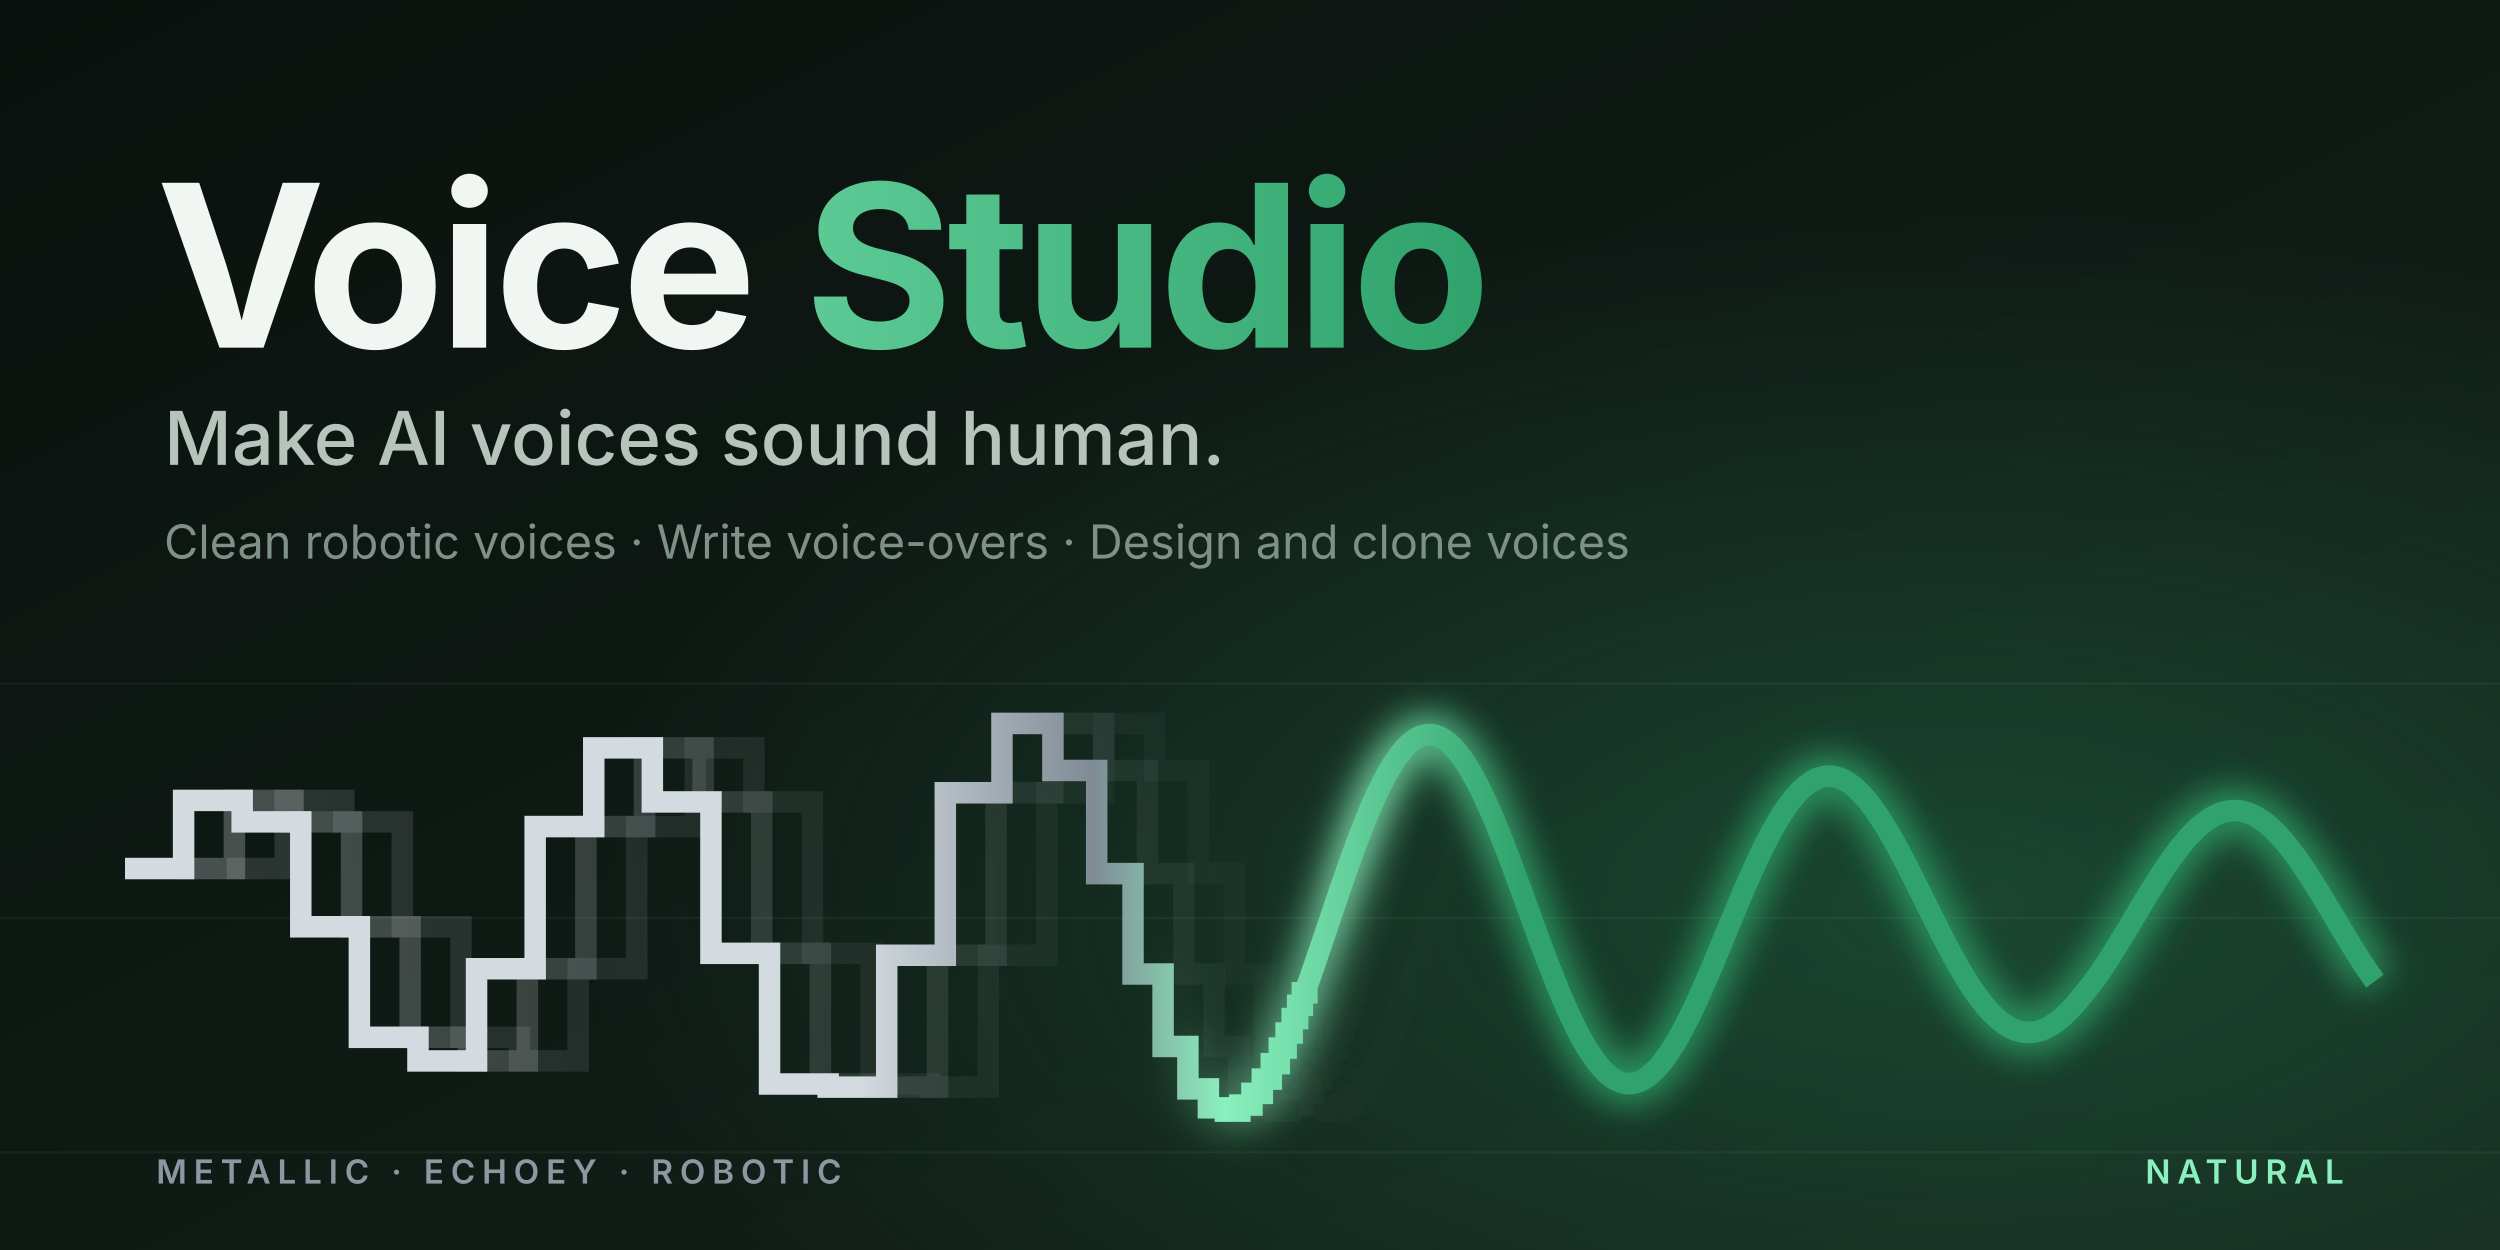
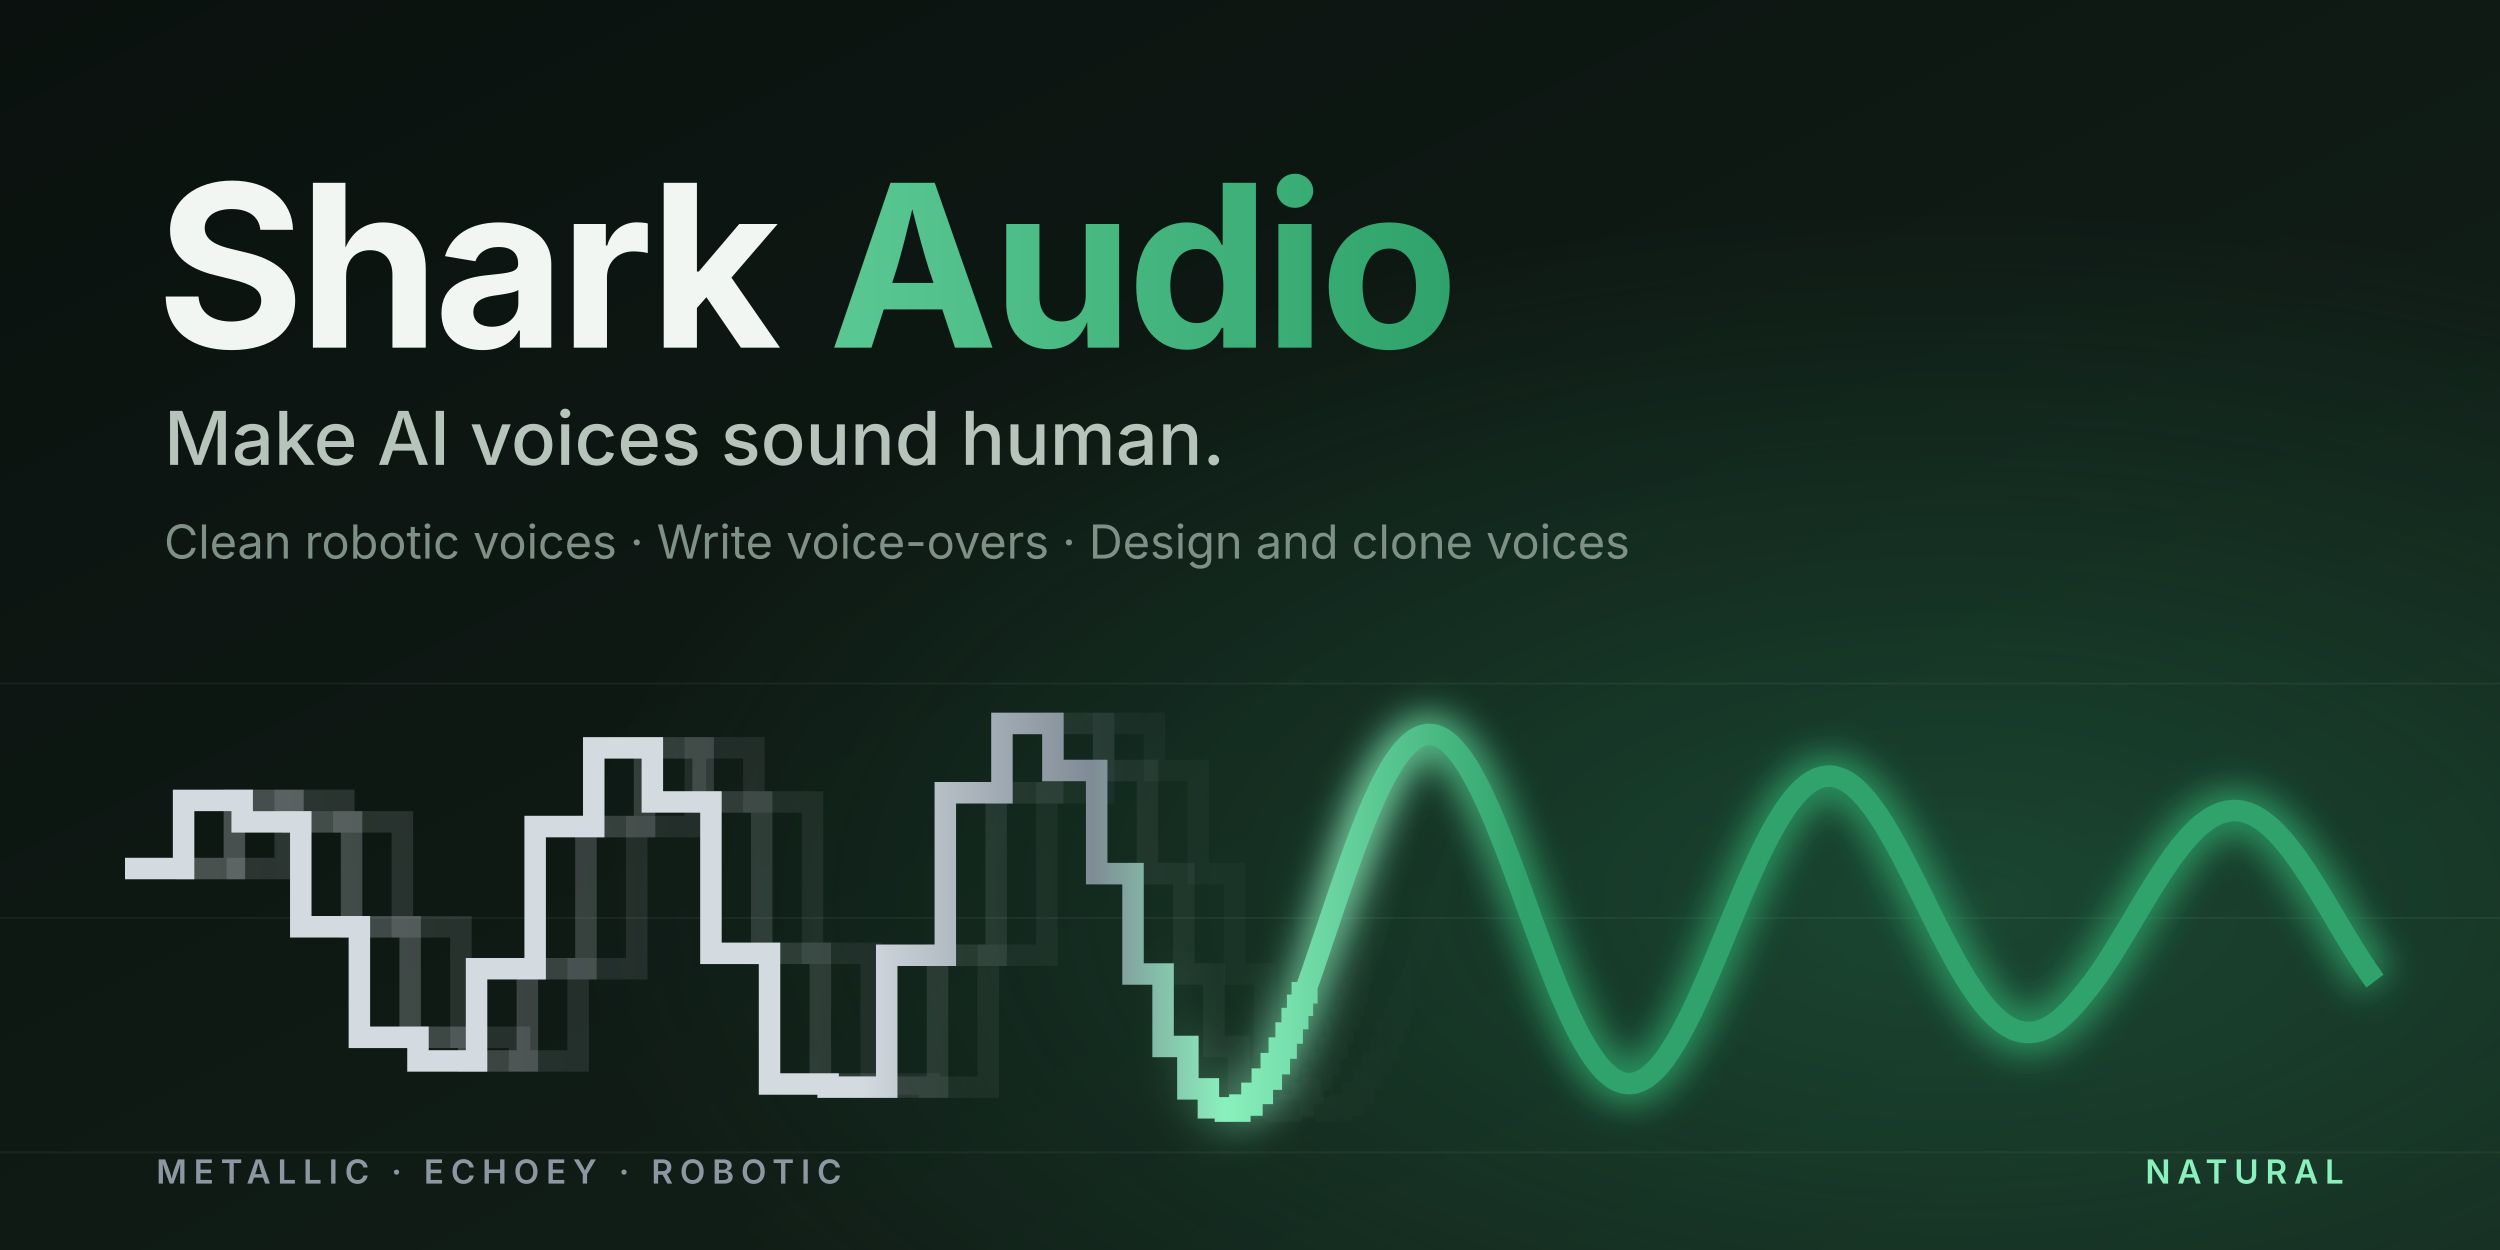
- <svg xmlns="http://www.w3.org/2000/svg" viewBox="0 0 1280 640" width="1280" height="640" role="img" aria-label="Voice Studio: make AI voices sound human">
+ <svg xmlns="http://www.w3.org/2000/svg" viewBox="0 0 1280 640" width="1280" height="640" role="img" aria-label="Shark Audio: make AI voices sound human">
  <defs>
    <linearGradient id="bg" x1="0" y1="0" x2="1" y2="1">
      <stop offset="0" stop-color="#0a110e" />
      <stop offset="1" stop-color="#14231b" />
    </linearGradient>
    <radialGradient id="halo" cx="0.78" cy="0.72" r="0.55">
      <stop offset="0" stop-color="#2fa36b" stop-opacity="0.30" />
      <stop offset="1" stop-color="#2fa36b" stop-opacity="0" />
    </radialGradient>
    <linearGradient id="title" x1="0" y1="0" x2="1" y2="0">
      <stop offset="0" stop-color="#8af0bd" />
      <stop offset="1" stop-color="#2fa36b" />
    </linearGradient>
    <linearGradient id="bwave" gradientUnits="userSpaceOnUse" x1="440" y1="0" x2="780" y2="0">
      <stop offset="0" stop-color="#d3dae0" />
      <stop offset="0.35" stop-color="#7f8b95" />
      <stop offset="0.55" stop-color="#8af0bd" />
      <stop offset="1" stop-color="#2fa36b" />
    </linearGradient>
    <linearGradient id="bghost" gradientUnits="userSpaceOnUse" x1="64" y1="0" x2="700" y2="0">
      <stop offset="0" stop-color="#d3dae0" stop-opacity="0.55" />
      <stop offset="1" stop-color="#d3dae0" stop-opacity="0" />
    </linearGradient>
    <linearGradient id="bglow" gradientUnits="userSpaceOnUse" x1="440" y1="0" x2="780" y2="0">
      <stop offset="0.45" stop-color="#8af0bd" stop-opacity="0" />
      <stop offset="0.75" stop-color="#8af0bd" stop-opacity="0.9" />
      <stop offset="1" stop-color="#2fa36b" stop-opacity="0.9" />
    </linearGradient>
    <filter id="bblur" x="-10%" y="-40%" width="120%" height="180%">
      <feGaussianBlur stdDeviation="9" />
    </filter>
  </defs>
  <rect width="1280" height="640" fill="url(#bg)" />
  <rect width="1280" height="640" fill="url(#halo)" />
  <line x1="0" x2="1280" y1="350" y2="350" stroke="#ffffff" stroke-opacity="0.05" />
  <line x1="0" x2="1280" y1="470" y2="470" stroke="#ffffff" stroke-opacity="0.05" />
  <line x1="0" x2="1280" y1="590" y2="590" stroke="#ffffff" stroke-opacity="0.05" />
  <g font-family="'SF Pro Display','Helvetica Neue',Inter,'Segoe UI',system-ui,sans-serif">
-     <text x="80" y="178" font-size="116" font-weight="700" letter-spacing="-3" fill="#f2f6f3">Voice <tspan fill="url(#title)">Studio</tspan>
+     <text x="80" y="178" font-size="116" font-weight="700" letter-spacing="-3" fill="#f2f6f3">Shark <tspan fill="url(#title)">Audio</tspan>
    </text>
    <text x="84" y="238" font-size="38" font-weight="500" fill="#b6c4bb">Make AI voices sound human.</text>
    <text x="84" y="286" font-size="24" fill="#7f9087">Clean robotic voices  ·  Write voice-overs  ·  Design and clone voices</text>
  </g>
  <path d="M64.0 444.7 L94.0 444.7 L94.0 409.8 L124.0 409.8 L124.0 420.8 L154.0 420.8 L154.0 474.5 L184.0 474.5 L184.0 531.1 L214.0 531.1 L214.0 543.2 L244.0 543.2 L244.0 496.0 L274.0 496.0 L274.0 423.2 L304.0 423.2 L304.0 382.9 L334.0 382.9 L334.0 410.6 L364.0 410.6 L364.0 488.1 L394.0 488.1 L394.0 555.0 L424.0 555.0 L424.0 556.6 L454.0 556.6 L454.0 489.1 L484.0 489.1 L484.0 405.9 L513.0 405.9 L513.0 370.4 L539.1 370.4 L539.1 394.5 L561.5 394.5 L561.5 447.3 L580.1 447.3 L580.1 498.7 L595.5 498.7 L595.5 535.8 L608.2 535.8 L608.2 557.5 L618.7 557.5 L618.7 567.2 L627.4 567.2 L627.4 568.9 L634.8 568.9 L634.8 565.8 L641.0 565.8 L641.0 559.8 L646.3 559.8 L646.3 552.5 L650.9 552.5 L650.9 544.6 L655.0 544.6 L655.0 536.6 L658.5 536.6 L658.5 528.9 L661.6 528.9 L661.6 521.5 L664.4 521.5 L664.4 514.7 L666.8 514.7 L666.8 508.3 L669.1 508.3 L669.1 505.2 L670.6 501.0 L672.1 496.7 L673.6 492.3 L675.1 487.9 L676.6 483.5 L678.1 479.1 L679.6 474.7 L681.1 470.2 L682.6 465.8 L684.1 461.3 L685.6 456.9 L687.1 452.6 L688.6 448.3 L690.1 444.0 L691.6 439.8 L693.1 435.6 L694.6 431.6 L696.1 427.6 L697.6 423.8 L699.1 420.0 L700.6 416.3 L702.1 412.8 L703.6 409.4 L705.1 406.1 L706.6 403.0 L708.1 400.0 L709.6 397.2 L711.1 394.5 L712.6 392.0 L714.1 389.6 L715.6 387.5 L717.1 385.5 L718.6 383.7 L720.1 382.1 L721.6 380.6 L723.1 379.4 L724.6 378.3 L726.1 377.5 L727.6 376.8 L729.1 376.4 L730.6 376.1 L732.1 376.1 L733.6 376.2 L735.1 376.5 L736.6 377.1 L738.1 377.8 L739.6 378.7 L741.1 379.8 L742.6 381.1 L744.1 382.6 L745.6 384.3 L747.1 386.1 L748.6 388.1 L750.1 390.3 L751.6 392.6 L753.1 395.1 L754.6 397.8 L756.1 400.6 L757.6 403.5 L759.1 406.6 L760.6 409.8 L762.1 413.1 L763.6 416.5 L765.1 420.0 L766.6 423.7 L768.1 427.4 L769.6 431.2 L771.1 435.0 L772.6 438.9 L774.1 442.9 L775.6 446.9 L777.1 451.0 L778.6 455.1 L780.1 459.2 L781.6 463.3 L783.1 467.4 L784.6 471.6 L786.1 475.7 L787.6 479.7 L789.1 483.8 L790.6 487.8 L792.1 491.7 L793.6 495.6 L795.1 499.4 L796.6 503.2 L798.1 506.9 L799.6 510.5 L801.1 513.9 L802.6 517.3 L804.1 520.6 L805.6 523.7 L807.1 526.8 L808.6 529.7 L810.1 532.4 L811.6 535.0 L813.1 537.5 L814.6 539.8 L816.1 542.0 L817.6 544.0 L819.1 545.9 L820.6 547.6 L822.1 549.1 L823.6 550.4 L825.1 551.6 L826.6 552.6 L828.1 553.4 L829.6 554.0 L831.1 554.5 L832.6 554.7 L834.1 554.8 L835.6 554.7 L837.1 554.5 L838.6 554.0 L840.1 553.4 L841.6 552.6 L843.1 551.7 L844.6 550.5 L846.1 549.2 L847.6 547.8 L849.1 546.2 L850.6 544.4 L852.1 542.5 L853.6 540.4 L855.1 538.2 L856.6 535.8 L858.1 533.4 L859.6 530.8 L861.1 528.1 L862.6 525.2 L864.1 522.3 L865.6 519.3 L867.1 516.2 L868.6 513.0 L870.1 509.7 L871.6 506.3 L873.1 502.9 L874.6 499.5 L876.1 496.0 L877.6 492.4 L879.1 488.8 L880.6 485.2 L882.1 481.6 L883.6 477.9 L885.1 474.3 L886.6 470.7 L888.1 467.1 L889.6 463.5 L891.1 459.9 L892.6 456.4 L894.1 452.9 L895.6 449.5 L897.1 446.1 L898.6 442.9 L900.1 439.6 L901.6 436.5 L903.1 433.4 L904.6 430.5 L906.1 427.6 L907.6 424.8 L909.1 422.2 L910.6 419.6 L912.1 417.2 L913.6 414.9 L915.1 412.7 L916.6 410.7 L918.1 408.8 L919.6 407.0 L921.1 405.4 L922.6 403.9 L924.1 402.6 L925.6 401.4 L927.1 400.3 L928.6 399.5 L930.1 398.7 L931.6 398.2 L933.1 397.7 L934.6 397.5 L936.1 397.4 L937.6 397.4 L939.1 397.6 L940.6 398.0 L942.1 398.5 L943.6 399.1 L945.1 399.9 L946.6 400.8 L948.1 401.9 L949.6 403.1 L951.1 404.5 L952.6 406.0 L954.1 407.6 L955.6 409.3 L957.1 411.2 L958.6 413.1 L960.1 415.2 L961.6 417.4 L963.1 419.7 L964.6 422.0 L966.1 424.5 L967.6 427.0 L969.1 429.7 L970.6 432.3 L972.1 435.1 L973.6 437.9 L975.1 440.8 L976.6 443.7 L978.1 446.6 L979.6 449.6 L981.1 452.6 L982.6 455.6 L984.1 458.6 L985.6 461.6 L987.1 464.7 L988.6 467.7 L990.1 470.7 L991.6 473.7 L993.1 476.7 L994.6 479.6 L996.1 482.5 L997.6 485.3 L999.1 488.1 L1000.6 490.9 L1002.1 493.6 L1003.6 496.2 L1005.1 498.7 L1006.6 501.2 L1008.1 503.6 L1009.6 505.8 L1011.1 508.0 L1012.6 510.2 L1014.1 512.2 L1015.6 514.1 L1017.1 515.9 L1018.6 517.6 L1020.1 519.1 L1021.6 520.6 L1023.1 521.9 L1024.6 523.2 L1026.1 524.3 L1027.6 525.3 L1029.1 526.1 L1030.6 526.9 L1032.1 527.5 L1033.6 527.9 L1035.1 528.3 L1036.6 528.5 L1038.1 528.6 L1039.6 528.6 L1041.1 528.5 L1042.6 528.2 L1044.1 527.8 L1045.6 527.3 L1047.1 526.7 L1048.6 526.0 L1050.1 525.1 L1051.6 524.1 L1053.1 523.1 L1054.6 521.9 L1056.1 520.6 L1057.6 519.2 L1059.1 517.8 L1060.6 516.2 L1062.1 514.6 L1063.6 512.8 L1065.1 511.0 L1066.6 509.2 L1068.1 507.4 L1069.6 505.5 L1071.1 503.6 L1072.6 501.5 L1074.1 499.5 L1075.6 497.3 L1077.1 495.1 L1078.6 492.8 L1080.1 490.5 L1081.6 488.1 L1083.1 485.7 L1084.6 483.3 L1086.1 480.8 L1087.6 478.4 L1089.1 475.9 L1090.6 473.4 L1092.1 470.8 L1093.6 468.3 L1095.1 465.8 L1096.6 463.3 L1098.1 460.8 L1099.6 458.3 L1101.1 455.9 L1102.6 453.5 L1104.1 451.1 L1105.6 448.7 L1107.1 446.4 L1108.6 444.2 L1110.1 442.0 L1111.6 439.8 L1113.1 437.8 L1114.6 435.8 L1116.1 433.8 L1117.6 432.0 L1119.1 430.2 L1120.6 428.5 L1122.1 426.9 L1123.6 425.4 L1125.1 423.9 L1126.6 422.6 L1128.1 421.4 L1129.6 420.3 L1131.1 419.2 L1132.6 418.3 L1134.1 417.5 L1135.6 416.8 L1137.1 416.2 L1138.6 415.8 L1140.1 415.4 L1141.6 415.2 L1143.1 415.0 L1144.6 415.0 L1146.1 415.1 L1147.6 415.3 L1149.1 415.7 L1150.6 416.1 L1152.1 416.7 L1153.6 417.3 L1155.1 418.1 L1156.6 419.0 L1158.1 420.0 L1159.6 421.1 L1161.1 422.3 L1162.6 423.6 L1164.1 425.0 L1165.6 426.5 L1167.1 428.1 L1168.6 429.8 L1170.1 431.5 L1171.6 433.4 L1173.1 435.3 L1174.6 437.3 L1176.1 439.3 L1177.6 441.5 L1179.1 443.6 L1180.6 445.9 L1182.1 448.2 L1183.6 450.5 L1185.1 452.9 L1186.6 455.3 L1188.1 457.7 L1189.6 460.2 L1191.1 462.7 L1192.6 465.2 L1194.1 467.7 L1195.6 470.2 L1197.1 472.8 L1198.6 475.3 L1200.1 477.8 L1201.6 480.3 L1203.1 482.7 L1204.6 485.2 L1206.1 487.6 L1207.6 489.9 L1209.1 492.3 L1210.6 494.5 L1212.1 496.8 L1213.6 498.9 L1215.1 501.1 L1216.0 502.3" transform="translate(52 0)" stroke="url(#bghost)" stroke-width="11" opacity="0.28" fill="none" stroke-linejoin="miter" />
  <path d="M64.0 444.7 L94.0 444.7 L94.0 409.8 L124.0 409.8 L124.0 420.8 L154.0 420.8 L154.0 474.5 L184.0 474.5 L184.0 531.1 L214.0 531.1 L214.0 543.2 L244.0 543.2 L244.0 496.0 L274.0 496.0 L274.0 423.2 L304.0 423.2 L304.0 382.9 L334.0 382.9 L334.0 410.6 L364.0 410.6 L364.0 488.1 L394.0 488.1 L394.0 555.0 L424.0 555.0 L424.0 556.6 L454.0 556.6 L454.0 489.1 L484.0 489.1 L484.0 405.9 L513.0 405.9 L513.0 370.4 L539.1 370.4 L539.1 394.5 L561.5 394.5 L561.5 447.3 L580.1 447.3 L580.1 498.7 L595.5 498.7 L595.5 535.8 L608.2 535.8 L608.2 557.5 L618.7 557.5 L618.7 567.2 L627.4 567.2 L627.4 568.9 L634.8 568.9 L634.8 565.8 L641.0 565.8 L641.0 559.8 L646.3 559.8 L646.3 552.5 L650.9 552.5 L650.9 544.6 L655.0 544.6 L655.0 536.6 L658.5 536.6 L658.5 528.9 L661.6 528.9 L661.6 521.5 L664.4 521.5 L664.4 514.7 L666.8 514.7 L666.8 508.3 L669.1 508.3 L669.1 505.2 L670.6 501.0 L672.1 496.7 L673.6 492.3 L675.1 487.9 L676.6 483.5 L678.1 479.1 L679.6 474.7 L681.1 470.2 L682.6 465.8 L684.1 461.3 L685.6 456.9 L687.1 452.6 L688.6 448.3 L690.1 444.0 L691.6 439.8 L693.1 435.6 L694.6 431.6 L696.1 427.6 L697.6 423.8 L699.1 420.0 L700.6 416.3 L702.1 412.8 L703.6 409.4 L705.1 406.1 L706.6 403.0 L708.1 400.0 L709.6 397.2 L711.1 394.5 L712.6 392.0 L714.1 389.6 L715.6 387.5 L717.1 385.5 L718.6 383.7 L720.1 382.1 L721.6 380.6 L723.1 379.4 L724.6 378.3 L726.1 377.5 L727.6 376.8 L729.1 376.4 L730.6 376.1 L732.1 376.1 L733.6 376.2 L735.1 376.5 L736.6 377.1 L738.1 377.8 L739.6 378.7 L741.1 379.8 L742.6 381.1 L744.1 382.6 L745.6 384.3 L747.1 386.1 L748.6 388.1 L750.1 390.3 L751.6 392.6 L753.1 395.1 L754.6 397.8 L756.1 400.6 L757.6 403.5 L759.1 406.6 L760.6 409.8 L762.1 413.1 L763.6 416.5 L765.1 420.0 L766.6 423.7 L768.1 427.4 L769.6 431.2 L771.1 435.0 L772.6 438.9 L774.1 442.9 L775.6 446.9 L777.1 451.0 L778.6 455.1 L780.1 459.2 L781.6 463.3 L783.1 467.4 L784.6 471.6 L786.1 475.7 L787.6 479.7 L789.1 483.8 L790.6 487.8 L792.1 491.7 L793.6 495.6 L795.1 499.4 L796.6 503.2 L798.1 506.9 L799.6 510.5 L801.1 513.9 L802.6 517.3 L804.1 520.6 L805.6 523.7 L807.1 526.8 L808.6 529.7 L810.1 532.4 L811.6 535.0 L813.1 537.5 L814.6 539.8 L816.1 542.0 L817.6 544.0 L819.1 545.9 L820.6 547.6 L822.1 549.1 L823.6 550.4 L825.1 551.6 L826.6 552.6 L828.1 553.4 L829.6 554.0 L831.1 554.5 L832.6 554.7 L834.1 554.8 L835.6 554.7 L837.1 554.5 L838.6 554.0 L840.1 553.4 L841.6 552.6 L843.1 551.7 L844.6 550.5 L846.1 549.2 L847.6 547.8 L849.1 546.2 L850.6 544.4 L852.1 542.5 L853.6 540.4 L855.1 538.2 L856.6 535.8 L858.1 533.4 L859.6 530.8 L861.1 528.1 L862.6 525.2 L864.1 522.3 L865.6 519.3 L867.1 516.2 L868.6 513.0 L870.1 509.7 L871.6 506.3 L873.1 502.9 L874.6 499.5 L876.1 496.0 L877.6 492.4 L879.1 488.8 L880.6 485.2 L882.1 481.6 L883.6 477.9 L885.1 474.3 L886.6 470.7 L888.1 467.1 L889.6 463.5 L891.1 459.9 L892.6 456.4 L894.1 452.9 L895.6 449.5 L897.1 446.1 L898.6 442.9 L900.1 439.6 L901.6 436.5 L903.1 433.4 L904.6 430.5 L906.1 427.6 L907.6 424.8 L909.1 422.2 L910.6 419.6 L912.1 417.2 L913.6 414.9 L915.1 412.7 L916.6 410.7 L918.1 408.8 L919.6 407.0 L921.1 405.4 L922.6 403.9 L924.1 402.6 L925.6 401.4 L927.1 400.3 L928.6 399.5 L930.1 398.7 L931.6 398.2 L933.1 397.7 L934.6 397.5 L936.1 397.4 L937.6 397.4 L939.1 397.6 L940.6 398.0 L942.1 398.5 L943.6 399.1 L945.1 399.9 L946.6 400.8 L948.1 401.9 L949.6 403.1 L951.1 404.5 L952.6 406.0 L954.1 407.6 L955.6 409.3 L957.1 411.2 L958.6 413.1 L960.1 415.2 L961.6 417.4 L963.1 419.7 L964.6 422.0 L966.1 424.5 L967.6 427.0 L969.1 429.7 L970.6 432.3 L972.1 435.1 L973.6 437.9 L975.1 440.8 L976.6 443.7 L978.1 446.6 L979.6 449.6 L981.1 452.6 L982.6 455.6 L984.1 458.6 L985.6 461.6 L987.1 464.7 L988.6 467.7 L990.1 470.7 L991.6 473.7 L993.1 476.7 L994.6 479.6 L996.1 482.5 L997.6 485.3 L999.1 488.1 L1000.6 490.9 L1002.1 493.6 L1003.6 496.2 L1005.1 498.7 L1006.6 501.2 L1008.1 503.6 L1009.6 505.8 L1011.1 508.0 L1012.6 510.2 L1014.1 512.2 L1015.6 514.1 L1017.1 515.9 L1018.6 517.6 L1020.1 519.1 L1021.6 520.6 L1023.1 521.9 L1024.6 523.2 L1026.1 524.3 L1027.6 525.3 L1029.1 526.1 L1030.6 526.9 L1032.1 527.5 L1033.6 527.9 L1035.1 528.3 L1036.6 528.5 L1038.1 528.6 L1039.6 528.6 L1041.1 528.5 L1042.6 528.2 L1044.1 527.8 L1045.6 527.3 L1047.1 526.7 L1048.6 526.0 L1050.1 525.1 L1051.6 524.1 L1053.1 523.1 L1054.6 521.9 L1056.1 520.6 L1057.6 519.2 L1059.1 517.8 L1060.6 516.2 L1062.1 514.6 L1063.6 512.8 L1065.1 511.0 L1066.6 509.2 L1068.1 507.4 L1069.6 505.5 L1071.1 503.6 L1072.6 501.5 L1074.1 499.5 L1075.6 497.3 L1077.1 495.1 L1078.6 492.8 L1080.1 490.5 L1081.6 488.1 L1083.1 485.7 L1084.6 483.3 L1086.1 480.8 L1087.6 478.4 L1089.1 475.9 L1090.6 473.4 L1092.1 470.8 L1093.6 468.3 L1095.1 465.8 L1096.6 463.3 L1098.1 460.8 L1099.6 458.3 L1101.1 455.9 L1102.6 453.5 L1104.1 451.1 L1105.6 448.7 L1107.1 446.4 L1108.6 444.2 L1110.1 442.0 L1111.6 439.8 L1113.1 437.8 L1114.6 435.8 L1116.1 433.8 L1117.6 432.0 L1119.1 430.2 L1120.6 428.5 L1122.1 426.9 L1123.6 425.4 L1125.1 423.9 L1126.6 422.6 L1128.1 421.4 L1129.6 420.3 L1131.1 419.2 L1132.6 418.3 L1134.1 417.5 L1135.6 416.8 L1137.1 416.2 L1138.6 415.8 L1140.1 415.4 L1141.6 415.2 L1143.1 415.0 L1144.6 415.0 L1146.1 415.1 L1147.6 415.3 L1149.1 415.7 L1150.6 416.1 L1152.1 416.7 L1153.6 417.3 L1155.1 418.1 L1156.6 419.0 L1158.1 420.0 L1159.6 421.1 L1161.1 422.3 L1162.6 423.6 L1164.1 425.0 L1165.6 426.5 L1167.1 428.1 L1168.6 429.8 L1170.1 431.5 L1171.6 433.4 L1173.1 435.3 L1174.6 437.3 L1176.1 439.3 L1177.6 441.5 L1179.1 443.6 L1180.6 445.9 L1182.1 448.2 L1183.6 450.5 L1185.1 452.9 L1186.6 455.3 L1188.1 457.7 L1189.6 460.2 L1191.1 462.7 L1192.6 465.2 L1194.1 467.7 L1195.6 470.2 L1197.1 472.8 L1198.6 475.3 L1200.1 477.8 L1201.6 480.3 L1203.1 482.7 L1204.6 485.2 L1206.1 487.6 L1207.6 489.9 L1209.1 492.3 L1210.6 494.5 L1212.1 496.8 L1213.6 498.9 L1215.1 501.1 L1216.0 502.3" transform="translate(26 0)" stroke="url(#bghost)" stroke-width="11" opacity="0.55" fill="none" stroke-linejoin="miter" />
  <path d="M64.0 444.7 L94.0 444.7 L94.0 409.8 L124.0 409.8 L124.0 420.8 L154.0 420.8 L154.0 474.5 L184.0 474.5 L184.0 531.1 L214.0 531.1 L214.0 543.2 L244.0 543.2 L244.0 496.0 L274.0 496.0 L274.0 423.2 L304.0 423.2 L304.0 382.9 L334.0 382.9 L334.0 410.6 L364.0 410.6 L364.0 488.1 L394.0 488.1 L394.0 555.0 L424.0 555.0 L424.0 556.6 L454.0 556.6 L454.0 489.1 L484.0 489.1 L484.0 405.9 L513.0 405.9 L513.0 370.4 L539.1 370.4 L539.1 394.5 L561.5 394.5 L561.5 447.3 L580.1 447.3 L580.1 498.7 L595.5 498.7 L595.5 535.8 L608.2 535.8 L608.2 557.5 L618.7 557.5 L618.7 567.2 L627.4 567.2 L627.4 568.9 L634.8 568.9 L634.8 565.8 L641.0 565.8 L641.0 559.8 L646.3 559.8 L646.3 552.5 L650.9 552.5 L650.9 544.6 L655.0 544.6 L655.0 536.6 L658.5 536.6 L658.5 528.9 L661.6 528.9 L661.6 521.5 L664.4 521.5 L664.4 514.7 L666.8 514.7 L666.8 508.3 L669.1 508.3 L669.1 505.2 L670.6 501.0 L672.1 496.7 L673.6 492.3 L675.1 487.9 L676.6 483.5 L678.1 479.1 L679.6 474.7 L681.1 470.2 L682.6 465.8 L684.1 461.3 L685.6 456.9 L687.1 452.6 L688.6 448.3 L690.1 444.0 L691.6 439.8 L693.1 435.6 L694.6 431.6 L696.1 427.6 L697.6 423.8 L699.1 420.0 L700.6 416.3 L702.1 412.8 L703.6 409.4 L705.1 406.1 L706.6 403.0 L708.1 400.0 L709.6 397.2 L711.1 394.5 L712.6 392.0 L714.1 389.6 L715.6 387.5 L717.1 385.5 L718.6 383.7 L720.1 382.1 L721.6 380.6 L723.1 379.4 L724.6 378.3 L726.1 377.5 L727.6 376.8 L729.1 376.4 L730.6 376.1 L732.1 376.1 L733.6 376.2 L735.1 376.5 L736.6 377.1 L738.1 377.8 L739.6 378.7 L741.1 379.8 L742.6 381.1 L744.1 382.6 L745.6 384.3 L747.1 386.1 L748.6 388.1 L750.1 390.3 L751.6 392.6 L753.1 395.1 L754.6 397.8 L756.1 400.6 L757.6 403.5 L759.1 406.6 L760.6 409.8 L762.1 413.1 L763.6 416.5 L765.1 420.0 L766.6 423.7 L768.1 427.4 L769.6 431.2 L771.1 435.0 L772.6 438.9 L774.1 442.9 L775.6 446.9 L777.1 451.0 L778.6 455.1 L780.1 459.2 L781.6 463.3 L783.1 467.4 L784.6 471.6 L786.1 475.7 L787.6 479.7 L789.1 483.8 L790.6 487.8 L792.1 491.7 L793.6 495.6 L795.1 499.4 L796.6 503.2 L798.1 506.9 L799.6 510.5 L801.1 513.9 L802.6 517.3 L804.1 520.6 L805.6 523.7 L807.1 526.8 L808.6 529.7 L810.1 532.4 L811.6 535.0 L813.1 537.5 L814.6 539.8 L816.1 542.0 L817.6 544.0 L819.1 545.9 L820.6 547.6 L822.1 549.1 L823.6 550.4 L825.1 551.6 L826.6 552.6 L828.1 553.4 L829.6 554.0 L831.1 554.5 L832.6 554.7 L834.1 554.8 L835.6 554.7 L837.1 554.5 L838.6 554.0 L840.1 553.4 L841.6 552.6 L843.1 551.7 L844.6 550.5 L846.1 549.2 L847.6 547.8 L849.1 546.2 L850.6 544.4 L852.1 542.5 L853.6 540.4 L855.1 538.2 L856.6 535.8 L858.1 533.4 L859.6 530.8 L861.1 528.1 L862.6 525.2 L864.1 522.3 L865.6 519.3 L867.1 516.2 L868.6 513.0 L870.1 509.7 L871.6 506.3 L873.1 502.9 L874.6 499.5 L876.1 496.0 L877.6 492.4 L879.1 488.8 L880.6 485.2 L882.1 481.6 L883.6 477.9 L885.1 474.3 L886.6 470.7 L888.1 467.1 L889.6 463.5 L891.1 459.9 L892.6 456.4 L894.1 452.9 L895.6 449.5 L897.1 446.1 L898.6 442.9 L900.1 439.6 L901.6 436.5 L903.1 433.4 L904.6 430.5 L906.1 427.6 L907.6 424.8 L909.1 422.2 L910.6 419.6 L912.1 417.2 L913.6 414.9 L915.1 412.7 L916.6 410.7 L918.1 408.8 L919.6 407.0 L921.1 405.4 L922.6 403.9 L924.1 402.6 L925.6 401.4 L927.1 400.3 L928.6 399.5 L930.1 398.7 L931.6 398.2 L933.1 397.7 L934.6 397.5 L936.1 397.4 L937.6 397.4 L939.1 397.6 L940.6 398.0 L942.1 398.5 L943.6 399.1 L945.1 399.9 L946.6 400.8 L948.1 401.9 L949.6 403.1 L951.1 404.5 L952.6 406.0 L954.1 407.6 L955.6 409.3 L957.1 411.2 L958.6 413.1 L960.1 415.2 L961.6 417.4 L963.1 419.7 L964.6 422.0 L966.1 424.5 L967.6 427.0 L969.1 429.7 L970.6 432.3 L972.1 435.1 L973.6 437.9 L975.1 440.8 L976.6 443.7 L978.1 446.6 L979.6 449.6 L981.1 452.6 L982.6 455.6 L984.1 458.6 L985.6 461.6 L987.1 464.7 L988.6 467.7 L990.1 470.7 L991.6 473.7 L993.1 476.7 L994.6 479.6 L996.1 482.5 L997.6 485.3 L999.1 488.1 L1000.6 490.9 L1002.1 493.6 L1003.6 496.2 L1005.1 498.7 L1006.6 501.2 L1008.1 503.6 L1009.6 505.8 L1011.1 508.0 L1012.6 510.2 L1014.1 512.2 L1015.6 514.1 L1017.1 515.9 L1018.6 517.6 L1020.1 519.1 L1021.6 520.6 L1023.1 521.9 L1024.6 523.2 L1026.1 524.3 L1027.6 525.3 L1029.1 526.1 L1030.6 526.9 L1032.1 527.5 L1033.6 527.9 L1035.1 528.3 L1036.6 528.5 L1038.1 528.6 L1039.6 528.6 L1041.1 528.5 L1042.6 528.2 L1044.1 527.8 L1045.6 527.3 L1047.1 526.7 L1048.6 526.0 L1050.1 525.1 L1051.6 524.1 L1053.1 523.1 L1054.6 521.9 L1056.1 520.6 L1057.6 519.2 L1059.1 517.8 L1060.6 516.2 L1062.1 514.6 L1063.6 512.8 L1065.1 511.0 L1066.6 509.2 L1068.1 507.4 L1069.6 505.5 L1071.1 503.6 L1072.6 501.5 L1074.1 499.5 L1075.6 497.3 L1077.1 495.1 L1078.6 492.8 L1080.1 490.5 L1081.6 488.1 L1083.1 485.7 L1084.6 483.3 L1086.1 480.8 L1087.6 478.4 L1089.1 475.9 L1090.6 473.4 L1092.1 470.8 L1093.6 468.3 L1095.1 465.8 L1096.6 463.3 L1098.1 460.8 L1099.6 458.3 L1101.1 455.9 L1102.6 453.5 L1104.1 451.1 L1105.6 448.7 L1107.1 446.4 L1108.6 444.2 L1110.1 442.0 L1111.6 439.8 L1113.1 437.8 L1114.6 435.8 L1116.1 433.8 L1117.6 432.0 L1119.1 430.2 L1120.6 428.5 L1122.1 426.9 L1123.6 425.4 L1125.1 423.9 L1126.6 422.6 L1128.1 421.4 L1129.6 420.3 L1131.1 419.2 L1132.6 418.3 L1134.1 417.5 L1135.6 416.8 L1137.1 416.2 L1138.6 415.8 L1140.1 415.4 L1141.6 415.2 L1143.1 415.0 L1144.6 415.0 L1146.1 415.1 L1147.6 415.3 L1149.1 415.7 L1150.6 416.1 L1152.1 416.7 L1153.6 417.3 L1155.1 418.1 L1156.6 419.0 L1158.1 420.0 L1159.6 421.1 L1161.1 422.3 L1162.6 423.6 L1164.1 425.0 L1165.6 426.5 L1167.1 428.1 L1168.6 429.8 L1170.1 431.5 L1171.6 433.4 L1173.1 435.3 L1174.6 437.3 L1176.1 439.3 L1177.6 441.5 L1179.1 443.6 L1180.6 445.9 L1182.1 448.2 L1183.6 450.5 L1185.1 452.9 L1186.6 455.3 L1188.1 457.7 L1189.6 460.2 L1191.1 462.7 L1192.6 465.2 L1194.1 467.7 L1195.6 470.2 L1197.1 472.8 L1198.6 475.3 L1200.1 477.8 L1201.6 480.3 L1203.1 482.7 L1204.6 485.2 L1206.1 487.6 L1207.6 489.9 L1209.1 492.3 L1210.6 494.5 L1212.1 496.8 L1213.6 498.9 L1215.1 501.1 L1216.0 502.3" stroke="url(#bglow)" stroke-width="21" fill="none" filter="url(#bblur)" stroke-linejoin="round" />
  <path d="M64.0 444.7 L94.0 444.7 L94.0 409.8 L124.0 409.8 L124.0 420.8 L154.0 420.8 L154.0 474.5 L184.0 474.5 L184.0 531.1 L214.0 531.1 L214.0 543.2 L244.0 543.2 L244.0 496.0 L274.0 496.0 L274.0 423.2 L304.0 423.2 L304.0 382.9 L334.0 382.9 L334.0 410.6 L364.0 410.6 L364.0 488.1 L394.0 488.1 L394.0 555.0 L424.0 555.0 L424.0 556.6 L454.0 556.6 L454.0 489.1 L484.0 489.1 L484.0 405.9 L513.0 405.9 L513.0 370.4 L539.1 370.4 L539.1 394.5 L561.5 394.5 L561.5 447.3 L580.1 447.3 L580.1 498.7 L595.5 498.7 L595.5 535.8 L608.2 535.8 L608.2 557.5 L618.7 557.5 L618.7 567.2 L627.4 567.2 L627.4 568.9 L634.8 568.9 L634.8 565.8 L641.0 565.8 L641.0 559.8 L646.3 559.8 L646.3 552.5 L650.9 552.5 L650.9 544.6 L655.0 544.6 L655.0 536.6 L658.5 536.6 L658.5 528.9 L661.6 528.9 L661.6 521.5 L664.4 521.5 L664.4 514.7 L666.8 514.7 L666.8 508.3 L669.1 508.3 L669.1 505.2 L670.6 501.0 L672.1 496.7 L673.6 492.3 L675.1 487.9 L676.6 483.5 L678.1 479.1 L679.6 474.7 L681.1 470.2 L682.6 465.8 L684.1 461.3 L685.6 456.9 L687.1 452.6 L688.6 448.3 L690.1 444.0 L691.6 439.8 L693.1 435.6 L694.6 431.6 L696.1 427.6 L697.6 423.8 L699.1 420.0 L700.6 416.3 L702.1 412.8 L703.6 409.4 L705.1 406.1 L706.6 403.0 L708.1 400.0 L709.6 397.2 L711.1 394.5 L712.6 392.0 L714.1 389.6 L715.6 387.5 L717.1 385.5 L718.6 383.7 L720.1 382.1 L721.6 380.6 L723.1 379.4 L724.6 378.3 L726.1 377.5 L727.6 376.8 L729.1 376.4 L730.6 376.1 L732.1 376.1 L733.6 376.2 L735.1 376.5 L736.6 377.1 L738.1 377.8 L739.6 378.7 L741.1 379.8 L742.6 381.1 L744.1 382.6 L745.6 384.3 L747.1 386.1 L748.6 388.1 L750.1 390.3 L751.6 392.6 L753.1 395.1 L754.6 397.8 L756.1 400.6 L757.6 403.5 L759.1 406.6 L760.6 409.8 L762.1 413.1 L763.6 416.5 L765.1 420.0 L766.6 423.7 L768.1 427.4 L769.6 431.2 L771.1 435.0 L772.6 438.9 L774.1 442.9 L775.6 446.9 L777.1 451.0 L778.6 455.1 L780.1 459.2 L781.6 463.3 L783.1 467.4 L784.6 471.6 L786.1 475.7 L787.6 479.7 L789.1 483.8 L790.6 487.8 L792.1 491.7 L793.6 495.6 L795.1 499.4 L796.6 503.2 L798.1 506.9 L799.6 510.5 L801.1 513.9 L802.6 517.3 L804.1 520.6 L805.6 523.7 L807.1 526.8 L808.6 529.7 L810.1 532.4 L811.6 535.0 L813.1 537.5 L814.6 539.8 L816.1 542.0 L817.6 544.0 L819.1 545.9 L820.6 547.6 L822.1 549.1 L823.6 550.4 L825.1 551.6 L826.6 552.6 L828.1 553.4 L829.6 554.0 L831.1 554.5 L832.6 554.7 L834.1 554.8 L835.6 554.7 L837.1 554.5 L838.6 554.0 L840.1 553.4 L841.6 552.6 L843.1 551.7 L844.6 550.5 L846.1 549.2 L847.6 547.8 L849.1 546.2 L850.6 544.4 L852.1 542.5 L853.6 540.4 L855.1 538.2 L856.6 535.8 L858.1 533.4 L859.6 530.8 L861.1 528.1 L862.6 525.2 L864.1 522.3 L865.6 519.3 L867.1 516.2 L868.6 513.0 L870.1 509.7 L871.6 506.3 L873.1 502.9 L874.6 499.5 L876.1 496.0 L877.6 492.4 L879.1 488.8 L880.6 485.2 L882.1 481.6 L883.6 477.9 L885.1 474.3 L886.6 470.7 L888.1 467.1 L889.6 463.5 L891.1 459.9 L892.6 456.4 L894.1 452.9 L895.6 449.5 L897.1 446.1 L898.6 442.9 L900.1 439.6 L901.6 436.5 L903.1 433.4 L904.6 430.5 L906.1 427.6 L907.6 424.8 L909.1 422.2 L910.6 419.6 L912.1 417.2 L913.6 414.9 L915.1 412.7 L916.6 410.7 L918.1 408.8 L919.6 407.0 L921.1 405.4 L922.6 403.9 L924.1 402.6 L925.6 401.4 L927.1 400.3 L928.6 399.5 L930.1 398.7 L931.6 398.2 L933.1 397.7 L934.6 397.5 L936.1 397.4 L937.6 397.4 L939.1 397.6 L940.6 398.0 L942.1 398.5 L943.6 399.1 L945.1 399.9 L946.6 400.8 L948.1 401.9 L949.6 403.1 L951.1 404.5 L952.6 406.0 L954.1 407.6 L955.6 409.3 L957.1 411.2 L958.6 413.1 L960.1 415.2 L961.6 417.4 L963.1 419.7 L964.6 422.0 L966.1 424.5 L967.6 427.0 L969.1 429.7 L970.6 432.3 L972.1 435.1 L973.6 437.9 L975.1 440.8 L976.6 443.7 L978.1 446.6 L979.6 449.6 L981.1 452.6 L982.6 455.6 L984.1 458.6 L985.6 461.6 L987.1 464.7 L988.6 467.7 L990.1 470.7 L991.6 473.7 L993.1 476.7 L994.6 479.6 L996.1 482.5 L997.6 485.3 L999.1 488.1 L1000.6 490.9 L1002.1 493.6 L1003.6 496.2 L1005.1 498.7 L1006.6 501.2 L1008.1 503.6 L1009.6 505.8 L1011.1 508.0 L1012.6 510.2 L1014.1 512.2 L1015.6 514.1 L1017.1 515.9 L1018.6 517.6 L1020.1 519.1 L1021.6 520.6 L1023.1 521.9 L1024.6 523.2 L1026.1 524.3 L1027.6 525.3 L1029.1 526.1 L1030.6 526.9 L1032.1 527.5 L1033.6 527.9 L1035.1 528.3 L1036.6 528.5 L1038.1 528.6 L1039.6 528.6 L1041.1 528.5 L1042.6 528.2 L1044.1 527.8 L1045.6 527.3 L1047.1 526.7 L1048.6 526.0 L1050.1 525.1 L1051.6 524.1 L1053.1 523.1 L1054.6 521.9 L1056.1 520.6 L1057.6 519.2 L1059.1 517.8 L1060.6 516.2 L1062.1 514.6 L1063.6 512.8 L1065.1 511.0 L1066.6 509.2 L1068.1 507.4 L1069.6 505.5 L1071.1 503.6 L1072.6 501.5 L1074.1 499.5 L1075.6 497.3 L1077.1 495.1 L1078.6 492.8 L1080.1 490.5 L1081.6 488.1 L1083.1 485.7 L1084.6 483.3 L1086.1 480.8 L1087.6 478.4 L1089.1 475.9 L1090.6 473.4 L1092.1 470.8 L1093.6 468.3 L1095.1 465.8 L1096.6 463.3 L1098.1 460.8 L1099.6 458.3 L1101.1 455.9 L1102.6 453.5 L1104.1 451.1 L1105.6 448.7 L1107.1 446.4 L1108.6 444.2 L1110.1 442.0 L1111.6 439.8 L1113.1 437.8 L1114.6 435.8 L1116.1 433.8 L1117.6 432.0 L1119.1 430.2 L1120.6 428.5 L1122.1 426.9 L1123.6 425.4 L1125.1 423.9 L1126.6 422.6 L1128.1 421.4 L1129.6 420.3 L1131.1 419.2 L1132.6 418.3 L1134.1 417.5 L1135.6 416.8 L1137.1 416.2 L1138.6 415.8 L1140.1 415.4 L1141.6 415.2 L1143.1 415.0 L1144.6 415.0 L1146.1 415.1 L1147.6 415.3 L1149.1 415.7 L1150.6 416.1 L1152.1 416.7 L1153.6 417.3 L1155.1 418.1 L1156.6 419.0 L1158.1 420.0 L1159.6 421.1 L1161.1 422.3 L1162.6 423.6 L1164.1 425.0 L1165.6 426.5 L1167.1 428.1 L1168.6 429.8 L1170.1 431.5 L1171.6 433.4 L1173.1 435.3 L1174.6 437.3 L1176.1 439.3 L1177.6 441.5 L1179.1 443.6 L1180.6 445.9 L1182.1 448.2 L1183.6 450.5 L1185.1 452.9 L1186.6 455.3 L1188.1 457.7 L1189.6 460.2 L1191.1 462.7 L1192.6 465.2 L1194.1 467.7 L1195.6 470.2 L1197.1 472.8 L1198.6 475.3 L1200.1 477.8 L1201.6 480.3 L1203.1 482.7 L1204.6 485.2 L1206.1 487.6 L1207.6 489.9 L1209.1 492.3 L1210.6 494.5 L1212.1 496.8 L1213.6 498.9 L1215.1 501.1 L1216.0 502.3" stroke="url(#bwave)" stroke-width="11" fill="none" stroke-linejoin="miter" stroke-miterlimit="3" stroke-linecap="butt" />
  <g font-family="'SF Pro Display','Helvetica Neue',Inter,'Segoe UI',system-ui,sans-serif" font-size="17" font-weight="600" letter-spacing="3.5">
    <text x="80" y="606" fill="#8c98a1">METALLIC  ·  ECHOEY  ·  ROBOTIC</text>
    <text x="1200" y="606" fill="#8af0bd" text-anchor="end">NATURAL</text>
  </g>
</svg>
